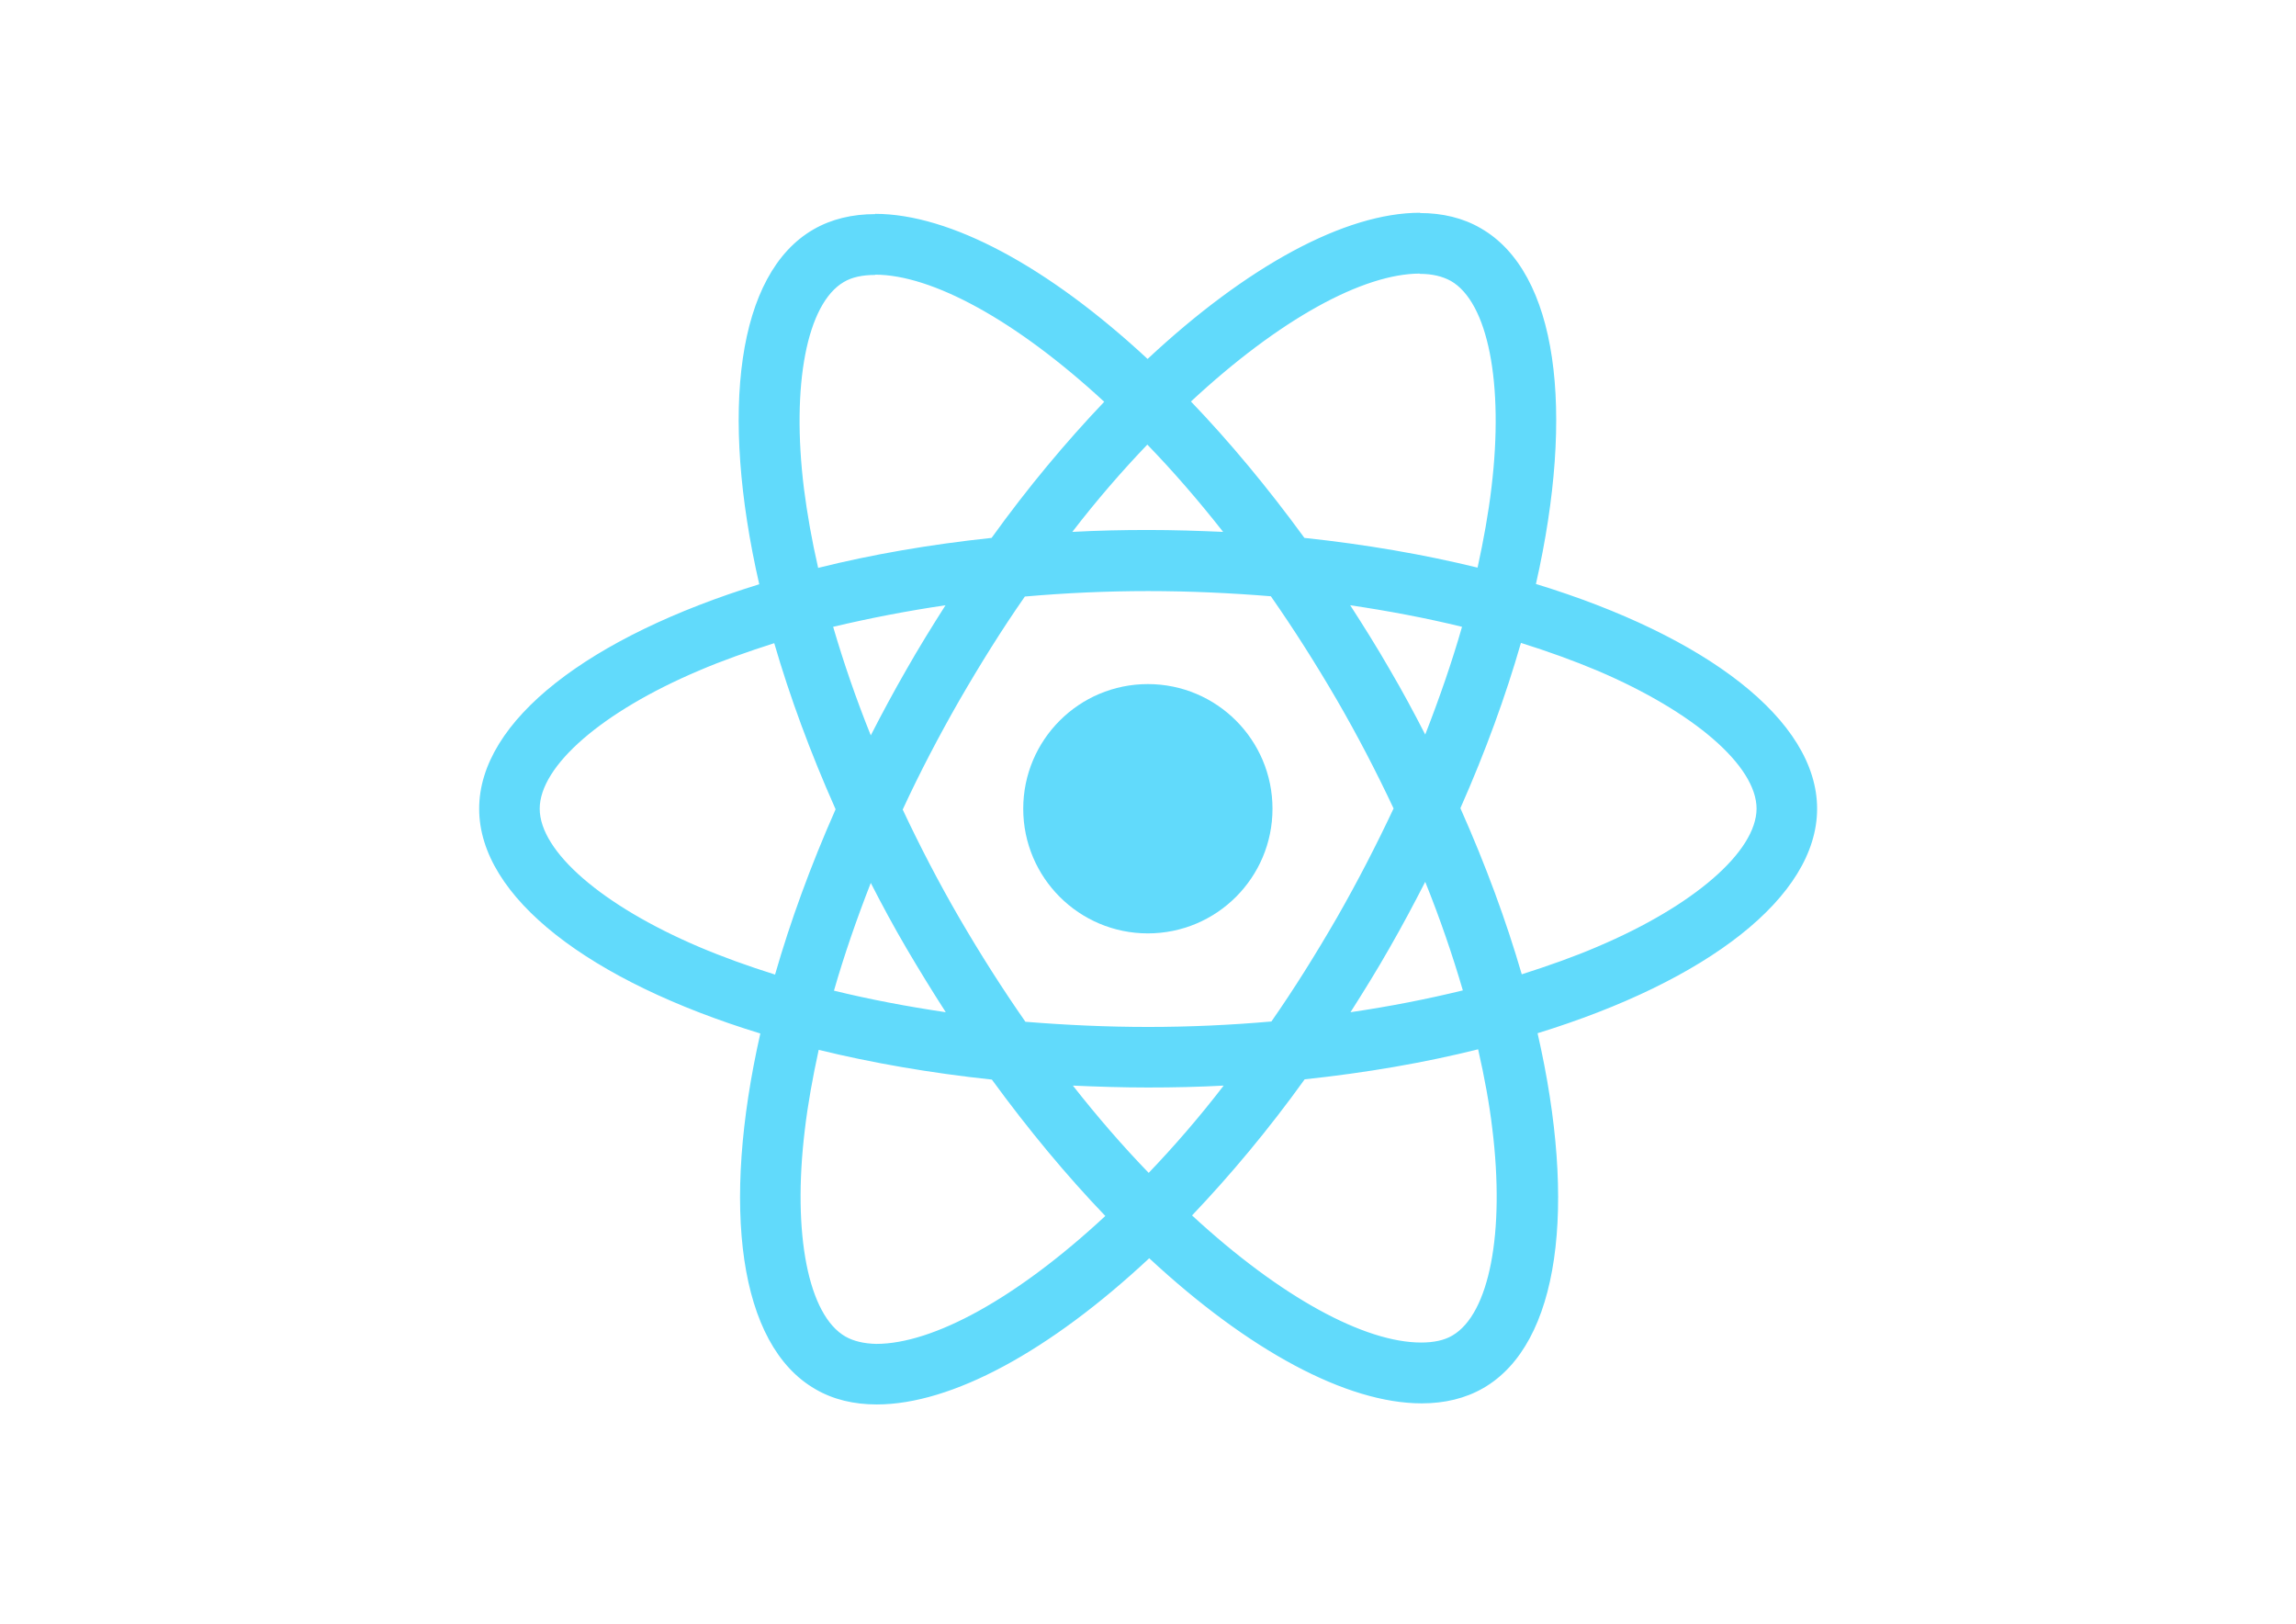
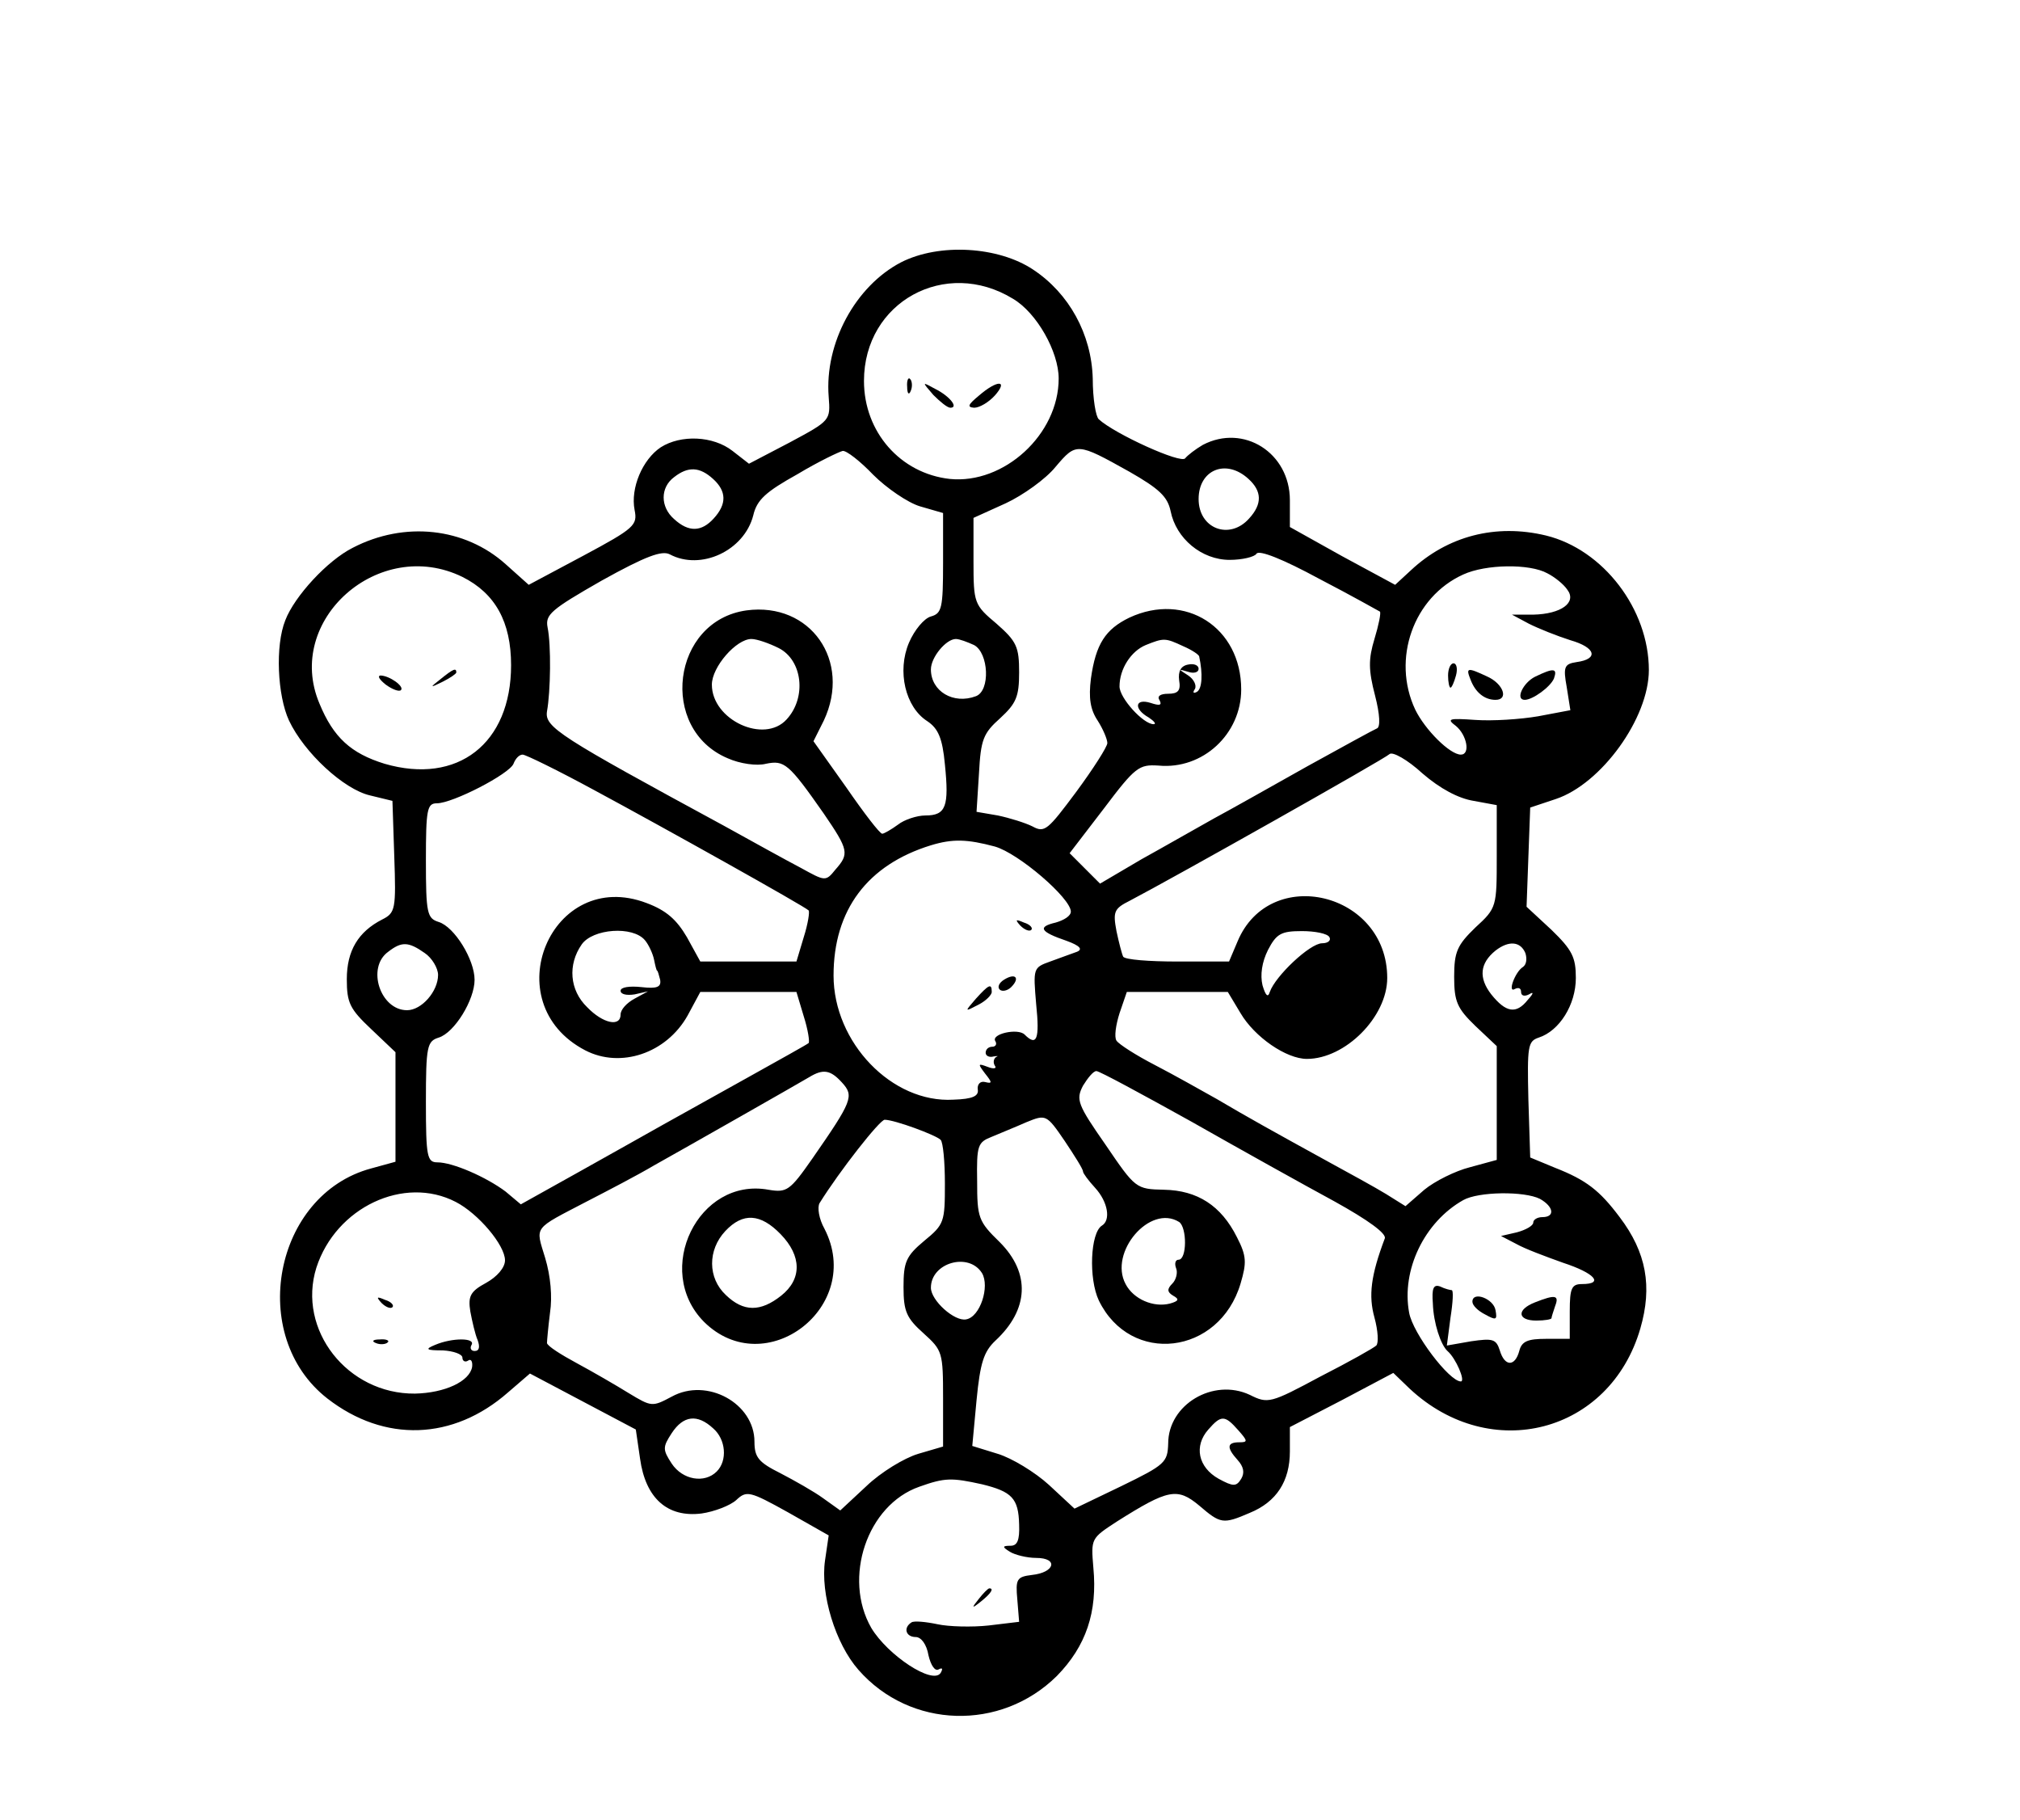
- <svg xmlns="http://www.w3.org/2000/svg" viewBox="0 0 841.9 595.3">
-   <g fill="#61DAFB">
-     <path d="M666.3 296.5c0-32.5-40.7-63.3-103.1-82.4 14.4-63.6 8-114.2-20.2-130.4-6.5-3.8-14.1-5.6-22.4-5.6v22.3c4.6 0 8.3.9 11.4 2.6 13.6 7.8 19.5 37.5 14.9 75.7-1.1 9.4-2.9 19.3-5.1 29.4-19.6-4.8-41-8.5-63.5-10.9-13.5-18.5-27.5-35.3-41.6-50 32.6-30.3 63.2-46.9 84-46.9V78c-27.5 0-63.5 19.6-99.9 53.6-36.4-33.8-72.4-53.2-99.9-53.2v22.3c20.7 0 51.4 16.5 84 46.6-14 14.7-28 31.4-41.3 49.9-22.6 2.4-44 6.1-63.6 11-2.3-10-4-19.7-5.2-29-4.7-38.2 1.1-67.9 14.6-75.8 3-1.8 6.9-2.6 11.5-2.6V78.5c-8.4 0-16 1.8-22.6 5.6-28.1 16.2-34.4 66.7-19.9 130.1-62.2 19.2-102.7 49.9-102.7 82.3 0 32.5 40.7 63.3 103.1 82.4-14.4 63.6-8 114.2 20.2 130.4 6.5 3.8 14.1 5.6 22.5 5.6 27.5 0 63.5-19.6 99.9-53.6 36.4 33.8 72.4 53.2 99.9 53.2 8.4 0 16-1.8 22.6-5.6 28.1-16.2 34.4-66.7 19.9-130.1 62-19.1 102.5-49.9 102.5-82.3zm-130.2-66.7c-3.7 12.9-8.3 26.2-13.5 39.5-4.1-8-8.4-16-13.1-24-4.6-8-9.5-15.8-14.4-23.4 14.2 2.1 27.9 4.7 41 7.9zm-45.8 106.5c-7.8 13.5-15.8 26.3-24.1 38.2-14.9 1.3-30 2-45.2 2-15.1 0-30.2-.7-45-1.9-8.3-11.9-16.4-24.6-24.2-38-7.6-13.1-14.5-26.4-20.8-39.8 6.2-13.4 13.2-26.8 20.7-39.9 7.8-13.5 15.8-26.3 24.1-38.2 14.9-1.3 30-2 45.2-2 15.1 0 30.2.7 45 1.9 8.3 11.9 16.4 24.6 24.2 38 7.6 13.1 14.5 26.4 20.8 39.8-6.3 13.4-13.2 26.8-20.7 39.9zm32.3-13c5.4 13.4 10 26.8 13.8 39.8-13.1 3.2-26.9 5.9-41.2 8 4.9-7.7 9.8-15.6 14.4-23.7 4.6-8 8.9-16.1 13-24.1zM421.2 430c-9.3-9.6-18.6-20.3-27.8-32 9 .4 18.2.7 27.5.7 9.4 0 18.7-.2 27.8-.7-9 11.7-18.3 22.4-27.5 32zm-74.4-58.9c-14.2-2.1-27.9-4.7-41-7.9 3.7-12.9 8.3-26.2 13.5-39.5 4.1 8 8.4 16 13.1 24 4.7 8 9.5 15.8 14.4 23.4zM420.7 163c9.3 9.6 18.6 20.3 27.8 32-9-.4-18.2-.7-27.5-.7-9.4 0-18.7.2-27.8.7 9-11.7 18.3-22.4 27.5-32zm-74 58.9c-4.9 7.7-9.8 15.6-14.4 23.7-4.6 8-8.9 16-13 24-5.4-13.4-10-26.8-13.8-39.8 13.1-3.1 26.9-5.8 41.2-7.9zm-90.5 125.2c-35.4-15.1-58.3-34.9-58.3-50.6 0-15.7 22.9-35.6 58.3-50.6 8.6-3.7 18-7 27.7-10.1 5.7 19.6 13.2 40 22.5 60.9-9.2 20.8-16.6 41.1-22.2 60.6-9.9-3.1-19.3-6.5-28-10.2zM310 490c-13.6-7.8-19.5-37.5-14.9-75.7 1.1-9.4 2.9-19.3 5.1-29.4 19.6 4.8 41 8.5 63.5 10.9 13.5 18.5 27.5 35.3 41.6 50-32.6 30.3-63.2 46.9-84 46.9-4.5-.1-8.3-1-11.3-2.7zm237.2-76.2c4.7 38.2-1.1 67.9-14.6 75.8-3 1.8-6.9 2.6-11.5 2.6-20.7 0-51.4-16.5-84-46.6 14-14.7 28-31.4 41.3-49.9 22.6-2.4 44-6.1 63.6-11 2.3 10.1 4.1 19.8 5.2 29.1zm38.5-66.7c-8.6 3.7-18 7-27.7 10.1-5.7-19.6-13.2-40-22.5-60.9 9.2-20.8 16.6-41.1 22.2-60.6 9.9 3.1 19.3 6.5 28.1 10.2 35.4 15.1 58.3 34.9 58.3 50.6-.1 15.7-23 35.6-58.4 50.6zM320.8 78.4z" />
-     <circle cx="420.9" cy="296.5" r="45.7" />
-     <path d="M520.5 78.1z" />
+ <svg xmlns="http://www.w3.org/2000/svg" version="1.0" width="332pt" height="299pt" viewBox="0 0 332 299" preserveAspectRatio="xMidYMid meet">
+   <g transform="translate(0,299) scale(0.1,-0.1)" fill="#000000" stroke="none">
+     <path d="M1481 2559 c-75 -39 -126 -133 -119 -221 3 -39 3 -39 -64 -75 l-67 -35 -27 21 c-32 25 -85 27 -118 6 -30 -20 -50 -67 -43 -103 5 -25 0 -30 -84 -75 l-90 -48 -38 34 c-67 60 -166 71 -251 27 -42 -21 -96 -80 -111 -119 -17 -42 -13 -124 6 -165 25 -53 90 -113 133 -123 l37 -9 3 -91 c3 -87 2 -93 -20 -104 -39 -20 -58 -51 -58 -98 0 -39 5 -49 40 -82 l40 -38 0 -90 0 -90 -40 -11 c-160 -43 -204 -275 -72 -378 94 -73 207 -69 297 10 l36 31 87 -46 87 -46 7 -48 c9 -65 45 -97 101 -90 21 3 47 13 57 22 17 16 22 15 85 -20 l67 -38 -6 -41 c-8 -55 17 -137 55 -180 85 -97 234 -101 326 -10 48 49 67 105 60 178 -4 48 -4 48 39 76 84 53 99 56 135 26 35 -30 39 -31 83 -12 44 18 66 52 66 101 l0 40 85 44 85 45 27 -26 c133 -124 329 -73 379 99 20 69 10 125 -34 183 -33 44 -55 61 -106 81 l-41 17 -3 95 c-2 88 -1 96 17 102 34 11 61 54 61 98 0 34 -6 46 -40 79 l-41 38 3 82 3 81 42 14 c75 25 153 133 153 212 0 100 -75 198 -169 221 -83 20 -162 -1 -222 -57 l-26 -24 -87 47 -86 48 0 44 c0 78 -76 126 -143 91 -12 -7 -25 -17 -29 -22 -6 -10 -116 40 -142 64 -5 4 -10 34 -10 67 -2 73 -39 140 -98 179 -57 38 -154 44 -217 12z m184 -60 c39 -23 75 -87 75 -131 0 -92 -90 -174 -179 -165 -81 9 -141 77 -141 161 0 130 134 203 245 135z m191 -284 c49 -28 63 -41 68 -65 9 -45 51 -80 97 -80 21 0 41 5 44 10 4 7 44 -9 103 -41 54 -28 98 -53 100 -54 2 -2 -2 -22 -9 -45 -10 -33 -10 -51 1 -93 8 -31 9 -52 3 -54 -5 -2 -56 -30 -114 -62 -57 -32 -126 -71 -154 -86 -27 -15 -81 -46 -119 -67 l-68 -40 -25 25 -25 25 56 73 c52 69 58 73 90 71 73 -7 136 52 136 125 0 102 -92 161 -184 118 -39 -19 -55 -43 -63 -100 -4 -32 -1 -51 11 -69 9 -14 16 -31 16 -37 0 -6 -23 -42 -51 -80 -47 -63 -52 -68 -72 -57 -12 6 -38 14 -57 18 l-35 6 4 63 c3 56 7 66 35 91 26 24 31 35 31 75 0 42 -4 51 -37 80 -37 31 -38 34 -38 103 l0 71 53 24 c28 13 66 40 82 60 34 40 35 40 121 -8z m-421 -5 c22 -22 57 -46 77 -52 l38 -11 0 -82 c0 -74 -2 -83 -20 -88 -11 -3 -27 -22 -36 -43 -20 -47 -6 -106 30 -129 18 -12 25 -28 29 -71 7 -69 2 -84 -32 -84 -14 0 -35 -7 -45 -15 -11 -8 -23 -15 -26 -15 -4 0 -30 34 -59 76 l-54 76 17 34 c46 98 -22 195 -127 181 -123 -17 -145 -195 -31 -243 20 -9 48 -13 63 -9 30 6 37 1 95 -82 41 -60 42 -66 19 -92 -16 -20 -17 -19 -57 3 -23 12 -79 43 -126 69 -271 147 -295 162 -291 188 6 33 7 109 1 138 -4 21 5 29 89 77 72 40 99 50 112 43 51 -27 122 6 137 64 6 26 21 39 73 68 35 21 69 37 74 38 6 1 29 -17 50 -39z m-263 -7 c22 -20 23 -41 1 -65 -20 -22 -41 -23 -65 -1 -23 20 -23 52 0 69 23 18 42 17 64 -3z m880 0 c22 -20 23 -41 1 -65 -32 -36 -83 -17 -83 32 0 48 45 67 82 33z m-1292 -161 c54 -27 80 -74 80 -145 0 -129 -88 -197 -208 -162 -55 17 -84 43 -107 99 -58 137 98 275 235 208z m1783 6 c12 -6 27 -18 33 -27 16 -21 -10 -40 -56 -41 l-35 0 28 -15 c16 -8 46 -20 68 -27 42 -12 47 -31 10 -36 -20 -3 -22 -8 -16 -41 l6 -38 -53 -10 c-29 -5 -75 -8 -103 -6 -44 3 -48 2 -32 -10 18 -15 24 -47 8 -47 -18 0 -59 41 -75 74 -39 83 -3 185 79 222 37 17 109 18 138 2z m-1263 -123 c39 -20 46 -81 13 -117 -37 -41 -123 -1 -123 57 0 29 40 75 65 75 9 0 29 -7 45 -15z m321 5 c24 -13 27 -75 3 -84 -37 -14 -74 8 -74 44 0 20 25 50 41 50 6 0 19 -5 30 -10z m344 -2 c14 -6 26 -14 26 -17 6 -28 5 -53 -4 -58 -6 -3 -7 -1 -3 5 3 6 -2 16 -11 22 -17 11 -17 11 0 6 9 -3 17 -1 17 5 0 6 -8 9 -17 7 -12 -2 -17 -11 -15 -26 3 -17 -2 -22 -18 -22 -13 0 -19 -4 -14 -11 4 -8 0 -9 -15 -4 -26 8 -28 -10 -3 -24 9 -6 13 -11 8 -11 -17 0 -56 43 -56 62 0 29 19 58 43 68 30 12 32 12 62 -2z m477 -254 l38 -7 0 -84 c0 -83 0 -85 -35 -117 -30 -29 -35 -40 -35 -81 0 -41 5 -52 35 -81 l35 -33 0 -93 0 -94 -44 -12 c-24 -6 -58 -23 -75 -37 l-31 -27 -32 20 c-18 11 -60 34 -93 52 -91 50 -136 75 -185 104 -25 14 -71 40 -102 56 -31 16 -59 34 -63 40 -4 6 -1 26 5 45 l12 35 83 0 83 0 21 -35 c23 -39 75 -75 109 -75 63 0 132 69 132 133 0 141 -193 187 -246 60 l-14 -33 -85 0 c-46 0 -86 3 -89 8 -2 4 -7 23 -11 42 -6 32 -4 37 22 50 69 36 419 233 427 241 5 4 29 -9 54 -32 29 -25 59 -41 84 -45z m-1446 18 c117 -63 346 -191 353 -198 2 -2 -1 -22 -8 -44 l-12 -40 -79 0 -79 0 -22 40 c-17 29 -34 44 -66 56 -157 60 -251 -164 -101 -242 58 -30 133 -5 168 57 l21 39 79 0 79 0 12 -40 c7 -22 10 -42 8 -44 -2 -2 -47 -27 -99 -56 -52 -29 -115 -64 -140 -78 -25 -14 -87 -49 -139 -78 l-95 -53 -25 21 c-32 24 -87 48 -112 48 -17 0 -19 9 -19 99 0 92 2 100 21 106 26 8 59 62 59 95 0 33 -33 87 -59 95 -19 6 -21 14 -21 101 0 84 2 94 18 94 26 0 119 48 126 65 3 8 9 15 15 15 5 0 58 -26 117 -58z m659 -93 c39 -11 125 -85 125 -107 0 -7 -11 -14 -25 -18 -30 -7 -26 -15 18 -30 22 -8 27 -14 17 -18 -8 -3 -28 -10 -44 -16 -28 -10 -28 -11 -23 -70 6 -58 1 -70 -19 -50 -11 11 -56 1 -48 -11 3 -5 0 -9 -5 -9 -6 0 -11 -4 -11 -10 0 -5 6 -8 13 -6 6 1 9 1 4 -1 -4 -3 -5 -9 -2 -14 4 -5 -2 -6 -12 -2 -16 6 -16 5 -4 -11 12 -15 12 -17 0 -14 -8 2 -13 -4 -12 -12 2 -11 -8 -16 -40 -17 -101 -6 -197 94 -197 204 0 108 56 182 160 214 36 11 60 10 105 -2z m-575 -154 c6 -7 13 -22 15 -32 2 -10 4 -18 5 -18 1 0 3 -7 5 -15 2 -12 -5 -15 -31 -12 -19 2 -34 0 -34 -6 0 -6 10 -8 23 -6 l22 5 -22 -12 c-13 -7 -23 -18 -23 -26 0 -21 -29 -15 -55 12 -29 28 -32 70 -9 103 18 26 84 31 104 7z m1125 5 c3 -5 -2 -10 -12 -10 -20 0 -77 -54 -86 -80 -3 -10 -7 -6 -12 11 -4 17 -1 38 9 58 14 27 22 31 56 31 21 0 42 -4 45 -10z m-1487 -26 c12 -8 22 -25 22 -36 0 -27 -27 -58 -51 -58 -44 0 -67 70 -31 96 22 17 33 17 60 -2z m1809 0 c3 -9 2 -19 -4 -23 -13 -8 -26 -44 -13 -36 6 3 10 1 10 -5 0 -6 5 -8 13 -4 8 5 8 2 -2 -9 -19 -24 -36 -21 -60 9 -21 27 -19 51 7 72 22 17 41 15 49 -4z m-1123 -213 c20 -22 17 -30 -49 -125 -37 -53 -42 -56 -72 -51 -115 21 -190 -132 -106 -217 101 -100 264 25 198 153 -9 16 -12 35 -8 42 33 53 99 137 107 137 16 0 84 -25 92 -33 4 -4 7 -36 7 -72 0 -63 -1 -67 -34 -94 -30 -25 -34 -35 -34 -76 0 -40 5 -51 33 -76 31 -28 32 -31 32 -107 l0 -79 -41 -12 c-23 -7 -61 -30 -85 -53 l-43 -40 -28 20 c-15 11 -47 29 -70 41 -36 18 -43 26 -43 52 0 63 -78 106 -136 74 -32 -17 -33 -17 -71 6 -21 13 -59 35 -85 49 -26 14 -48 28 -49 33 0 4 2 26 5 50 4 26 1 60 -8 90 -16 53 -21 46 69 93 33 17 83 43 110 59 59 33 233 132 255 145 23 14 35 12 54 -9z m574 -64 c81 -46 187 -105 235 -131 56 -31 86 -53 83 -61 -23 -61 -27 -94 -17 -130 6 -22 7 -42 3 -46 -4 -4 -45 -27 -92 -51 -82 -44 -86 -45 -116 -30 -60 28 -134 -16 -134 -80 -1 -31 -5 -35 -77 -70 l-77 -37 -42 39 c-23 21 -61 44 -84 51 l-42 13 7 75 c6 62 12 80 31 98 55 51 58 111 7 162 -35 34 -37 40 -37 100 -1 59 1 64 24 73 14 6 39 16 57 24 32 13 33 13 63 -31 16 -24 30 -46 30 -50 0 -3 9 -15 20 -27 21 -23 26 -53 11 -62 -19 -12 -22 -87 -5 -123 52 -107 198 -90 233 28 10 34 10 45 -6 76 -26 52 -65 77 -120 78 -46 1 -47 2 -96 74 -46 66 -49 74 -37 97 8 13 17 24 22 24 5 0 75 -38 156 -83z m-1209 -132 c37 -19 81 -71 81 -96 0 -12 -13 -27 -31 -37 -26 -14 -30 -22 -26 -47 3 -16 8 -38 12 -47 4 -11 3 -18 -5 -18 -6 0 -8 5 -5 10 7 12 -32 12 -60 0 -17 -7 -15 -9 13 -9 17 -1 32 -6 32 -12 0 -5 4 -8 9 -5 5 4 8 -1 7 -10 -4 -24 -45 -43 -94 -44 -111 -1 -194 105 -162 207 32 99 144 152 229 108z m1782 5 c23 -13 25 -30 4 -30 -8 0 -15 -4 -15 -9 0 -5 -12 -12 -27 -16 l-26 -6 25 -13 c14 -8 49 -21 77 -31 52 -17 68 -35 31 -35 -17 0 -20 -7 -20 -45 l0 -45 -39 0 c-30 0 -40 -4 -44 -20 -7 -26 -24 -26 -32 1 -6 19 -12 20 -47 15 l-40 -7 6 46 c4 25 5 45 2 45 -2 0 -11 2 -19 6 -11 4 -14 -3 -12 -28 1 -32 13 -68 24 -78 14 -12 30 -50 22 -50 -19 0 -79 79 -85 113 -13 70 25 149 89 185 25 14 100 15 126 2z m-1248 -58 c35 -36 35 -74 1 -101 -34 -27 -62 -27 -91 1 -30 28 -30 74 -1 105 29 31 58 29 91 -5z m655 20 c13 -9 13 -62 -1 -62 -5 0 -7 -6 -4 -14 3 -7 0 -19 -6 -25 -9 -9 -9 -14 1 -20 11 -6 9 -9 -5 -13 -27 -7 -60 7 -73 32 -28 52 40 132 88 102z m-324 -84 c13 -22 -3 -72 -26 -76 -19 -4 -58 31 -58 52 0 41 62 59 84 24z m-442 -255 c21 -18 24 -53 6 -71 -20 -20 -56 -14 -74 13 -15 23 -15 27 0 50 19 29 42 32 68 8z m863 -3 c16 -18 16 -20 2 -20 -21 0 -21 -9 -3 -29 10 -11 12 -21 6 -31 -8 -13 -13 -13 -37 0 -34 19 -41 54 -17 81 21 24 27 24 49 -1z m-421 -89 c49 -12 60 -23 61 -66 1 -26 -3 -35 -14 -35 -14 0 -14 -2 -1 -10 8 -5 28 -10 43 -10 37 0 31 -24 -7 -28 -25 -3 -27 -7 -24 -40 l3 -37 -50 -6 c-27 -3 -66 -2 -84 2 -19 4 -39 6 -43 3 -14 -9 -9 -24 7 -24 9 0 18 -12 21 -30 4 -17 11 -27 17 -23 6 3 7 1 3 -6 -13 -20 -87 29 -114 74 -47 82 -7 202 79 232 42 15 53 15 103 4z" />
+     <path d="M1491 2354 c0 -11 3 -14 6 -6 3 7 2 16 -1 19 -3 4 -6 -2 -5 -13z" />
+     <path d="M1534 2341 c11 -11 23 -21 28 -21 14 0 -1 19 -25 31 -22 12 -22 12 -3 -10z" />
+     <path d="M1609 2340 c-18 -15 -20 -19 -8 -20 9 0 24 9 34 20 23 26 4 26 -26 0z" />
+     <path d="M724 1874 c-18 -14 -18 -15 4 -4 12 6 22 13 22 15 0 8 -5 6 -26 -11z" />
+     <path d="M634 1865 c11 -8 22 -12 25 -9 6 6 -19 24 -34 24 -5 -1 -1 -7 9 -15z" />
+     <path d="M2380 1880 c0 -11 2 -20 4 -20 2 0 6 9 9 20 3 11 1 20 -4 20 -5 0 -9 -9 -9 -20z" />
+     <path d="M2417 1873 c8 -21 23 -33 41 -33 22 0 13 26 -13 38 -34 16 -36 15 -28 -5z" />
+     <path d="M2523 1878 c-20 -10 -33 -38 -17 -38 13 0 42 21 48 35 6 17 0 18 -31 3z" />
+     <path d="M1677 1469 c7 -7 15 -10 18 -7 3 3 -2 9 -12 12 -14 6 -15 5 -6 -5z" />
+     <path d="M1650 1380 c-8 -5 -11 -12 -7 -16 4 -4 13 -2 19 4 15 15 7 24 -12 12z" />
+     <path d="M1604 1349 c-19 -22 -19 -22 4 -10 12 6 22 16 22 21 0 15 -5 12 -26 -11z" />
+     <path d="M627 849 c7 -7 15 -10 18 -7 3 3 -2 9 -12 12 -14 6 -15 5 -6 -5z" />
+     <path d="M618 783 c7 -3 16 -2 19 1 4 3 -2 6 -13 5 -11 0 -14 -3 -6 -6z" />
+     <path d="M2420 851 c0 -6 9 -15 21 -21 18 -10 20 -9 17 7 -3 19 -38 32 -38 14z" />
+     <path d="M2523 850 c-31 -12 -29 -30 2 -30 14 0 25 2 25 4 0 2 3 11 6 20 7 18 0 19 -33 6z" />
+     <path d="M1609 363 c-13 -16 -12 -17 4 -4 16 13 21 21 13 21 -2 0 -10 -8 -17 -17z" />
  </g>
</svg>
